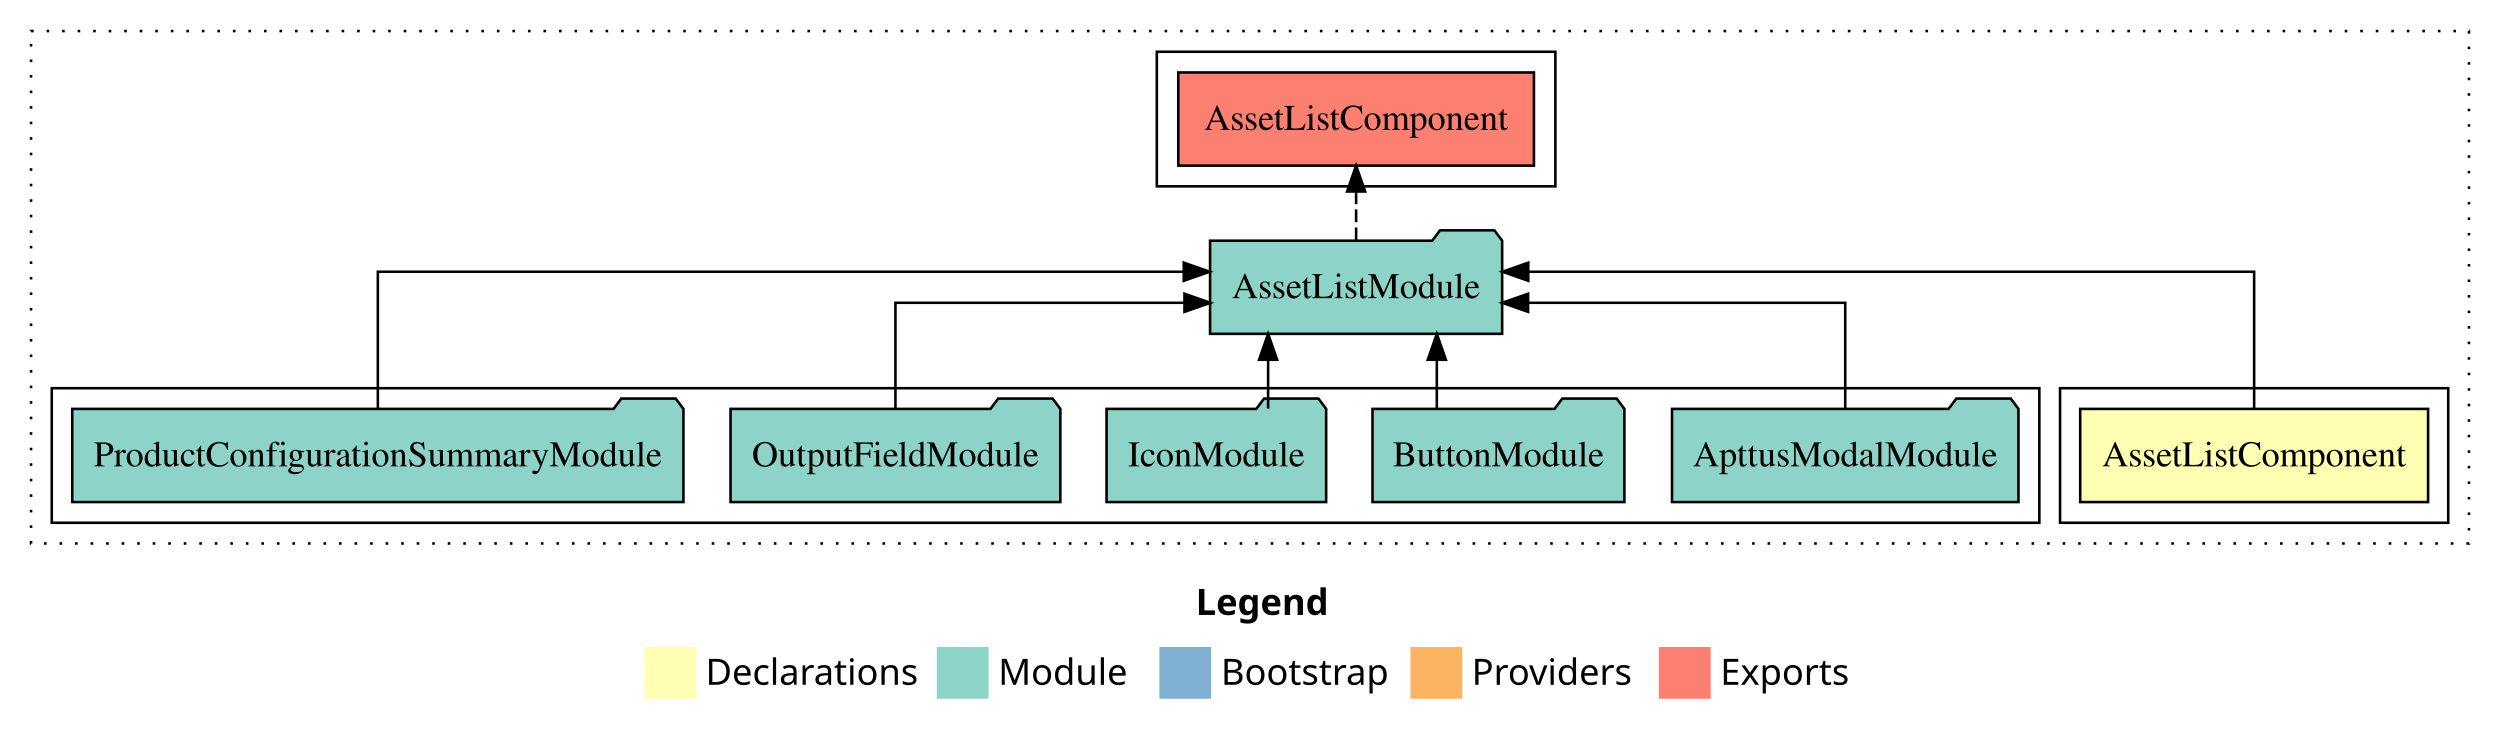
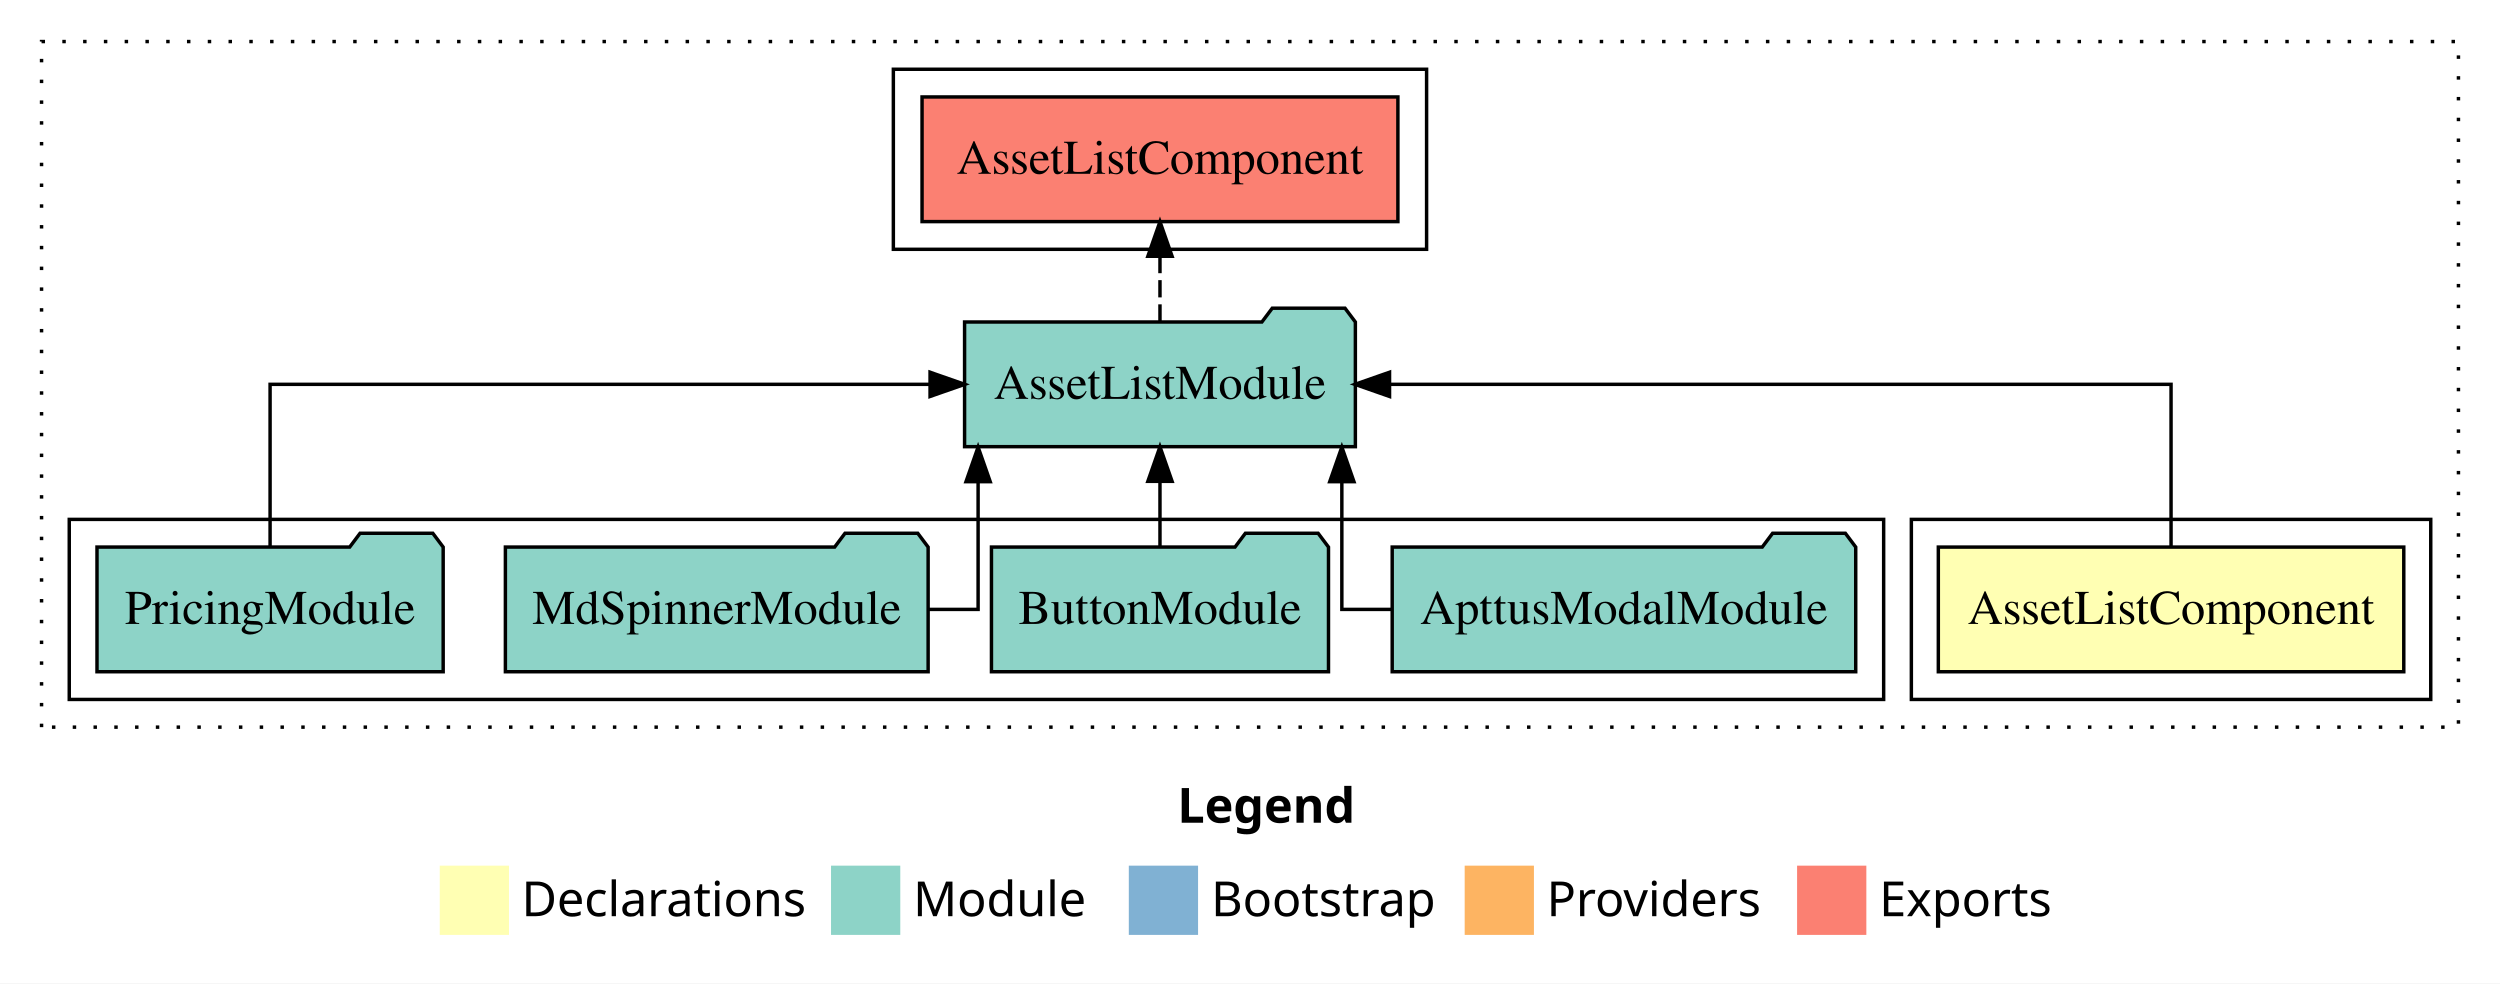
- <svg xmlns="http://www.w3.org/2000/svg" width="966pt" height="284pt" viewBox="0.00 0.00 966.00 284.00">
+ <svg xmlns="http://www.w3.org/2000/svg" width="722pt" height="284pt" viewBox="0.00 0.00 722.00 284.00">
  <g id="graph0" class="graph" transform="scale(1 1) rotate(0) translate(4 280)">
-     <polygon fill="#ffffff" stroke="transparent" points="-4,4 -4,-280 962,-280 962,4 -4,4" />
-     <text text-anchor="start" x="458.009" y="-42.4" font-family="sans-serif" font-weight="bold" font-size="14.00" fill="#000000">Legend</text>
-     <polygon fill="#ffffb3" stroke="transparent" points="245,-10 245,-30 265,-30 265,-10 245,-10" />
-     <text text-anchor="start" x="268.629" y="-15.4" font-family="sans-serif" font-size="14.00" fill="#000000">  Declarations</text>
-     <polygon fill="#8dd3c7" stroke="transparent" points="358,-10 358,-30 378,-30 378,-10 358,-10" />
-     <text text-anchor="start" x="381.725" y="-15.4" font-family="sans-serif" font-size="14.00" fill="#000000">  Module</text>
-     <polygon fill="#80b1d3" stroke="transparent" points="444,-10 444,-30 464,-30 464,-10 444,-10" />
-     <text text-anchor="start" x="467.781" y="-15.4" font-family="sans-serif" font-size="14.00" fill="#000000">  Bootstrap</text>
-     <polygon fill="#fdb462" stroke="transparent" points="541,-10 541,-30 561,-30 561,-10 541,-10" />
-     <text text-anchor="start" x="564.673" y="-15.4" font-family="sans-serif" font-size="14.00" fill="#000000">  Providers</text>
-     <polygon fill="#fb8072" stroke="transparent" points="637,-10 637,-30 657,-30 657,-10 637,-10" />
-     <text text-anchor="start" x="660.726" y="-15.4" font-family="sans-serif" font-size="14.00" fill="#000000">  Exports</text>
+     <polygon fill="#ffffff" stroke="transparent" points="-4,4 -4,-280 718,-280 718,4 -4,4" />
+     <text text-anchor="start" x="336.009" y="-42.4" font-family="sans-serif" font-weight="bold" font-size="14.00" fill="#000000">Legend</text>
+     <polygon fill="#ffffb3" stroke="transparent" points="123,-10 123,-30 143,-30 143,-10 123,-10" />
+     <text text-anchor="start" x="146.629" y="-15.4" font-family="sans-serif" font-size="14.00" fill="#000000">  Declarations</text>
+     <polygon fill="#8dd3c7" stroke="transparent" points="236,-10 236,-30 256,-30 256,-10 236,-10" />
+     <text text-anchor="start" x="259.725" y="-15.4" font-family="sans-serif" font-size="14.00" fill="#000000">  Module</text>
+     <polygon fill="#80b1d3" stroke="transparent" points="322,-10 322,-30 342,-30 342,-10 322,-10" />
+     <text text-anchor="start" x="345.781" y="-15.4" font-family="sans-serif" font-size="14.00" fill="#000000">  Bootstrap</text>
+     <polygon fill="#fdb462" stroke="transparent" points="419,-10 419,-30 439,-30 439,-10 419,-10" />
+     <text text-anchor="start" x="442.673" y="-15.4" font-family="sans-serif" font-size="14.00" fill="#000000">  Providers</text>
+     <polygon fill="#fb8072" stroke="transparent" points="515,-10 515,-30 535,-30 535,-10 515,-10" />
+     <text text-anchor="start" x="538.726" y="-15.4" font-family="sans-serif" font-size="14.00" fill="#000000">  Exports</text>
    <g id="clust1" class="cluster">
-       <polygon fill="none" stroke="#000000" stroke-dasharray="1,5" points="8,-70 8,-268 950,-268 950,-70 8,-70" />
+       <polygon fill="none" stroke="#000000" stroke-dasharray="1,5" points="8,-70 8,-268 706,-268 706,-70 8,-70" />
    </g>
    <g id="clust2" class="cluster">
-       <polygon fill="none" stroke="#000000" points="792,-78 792,-130 942,-130 942,-78 792,-78" />
+       <polygon fill="none" stroke="#000000" points="548,-78 548,-130 698,-130 698,-78 548,-78" />
    </g>
    <g id="clust4" class="cluster">
-       <polygon fill="none" stroke="#000000" points="16,-78 16,-130 784,-130 784,-78 16,-78" />
+       <polygon fill="none" stroke="#000000" points="16,-78 16,-130 540,-130 540,-78 16,-78" />
    </g>
    <g id="clust5" class="cluster">
-       <polygon fill="none" stroke="#000000" points="443,-208 443,-260 597,-260 597,-208 443,-208" />
+       <polygon fill="none" stroke="#000000" points="254,-208 254,-260 408,-260 408,-208 254,-208" />
    </g>
    <g id="node1" class="node">
-       <polygon fill="#ffffb3" stroke="#000000" points="934.212,-122 799.788,-122 799.788,-86 934.212,-86 934.212,-122" />
-       <text text-anchor="middle" x="867" y="-99.8" font-family="Times,serif" font-size="14.00" fill="#000000">AssetListComponent</text>
+       <polygon fill="#ffffb3" stroke="#000000" points="690.212,-122 555.788,-122 555.788,-86 690.212,-86 690.212,-122" />
+       <text text-anchor="middle" x="623" y="-99.8" font-family="Times,serif" font-size="14.00" fill="#000000">AssetListComponent</text>
    </g>
    <g id="node2" class="node">
-       <polygon fill="#8dd3c7" stroke="#000000" points="576.43,-187 573.43,-191 552.43,-191 549.43,-187 463.57,-187 463.57,-151 576.43,-151 576.43,-187" />
-       <text text-anchor="middle" x="520" y="-164.8" font-family="Times,serif" font-size="14.00" fill="#000000">AssetListModule</text>
+       <polygon fill="#8dd3c7" stroke="#000000" points="387.43,-187 384.43,-191 363.43,-191 360.43,-187 274.57,-187 274.57,-151 387.43,-151 387.43,-187" />
+       <text text-anchor="middle" x="331" y="-164.8" font-family="Times,serif" font-size="14.00" fill="#000000">AssetListModule</text>
    </g>
    <g id="edge1" class="edge">
-       <path fill="none" stroke="#000000" d="M867,-122.284C867,-143.321 867,-175 867,-175 867,-175 586.524,-175 586.524,-175" />
-       <polygon fill="#000000" stroke="#000000" points="586.524,-171.5 576.524,-175 586.524,-178.5 586.524,-171.5" />
+       <path fill="none" stroke="#000000" d="M623,-122.106C623,-141.339 623,-169 623,-169 623,-169 397.3,-169 397.3,-169" />
+       <polygon fill="#000000" stroke="#000000" points="397.301,-165.5 387.3,-169 397.3,-172.5 397.301,-165.5" />
    </g>
-     <g id="node8" class="node">
-       <polygon fill="#fb8072" stroke="#000000" points="588.712,-252 451.288,-252 451.288,-216 588.712,-216 588.712,-252" />
-       <text text-anchor="middle" x="520" y="-229.8" font-family="Times,serif" font-size="14.00" fill="#000000">AssetListComponent </text>
+     <g id="node7" class="node">
+       <polygon fill="#fb8072" stroke="#000000" points="399.712,-252 262.288,-252 262.288,-216 399.712,-216 399.712,-252" />
+       <text text-anchor="middle" x="331" y="-229.8" font-family="Times,serif" font-size="14.00" fill="#000000">AssetListComponent </text>
    </g>
-     <g id="edge7" class="edge">
-       <path fill="none" stroke="#000000" stroke-dasharray="5,2" d="M520,-187.106C520,-187.106 520,-205.991 520,-205.991" />
-       <polygon fill="#000000" stroke="#000000" points="516.5,-205.991 520,-215.991 523.5,-205.991 516.5,-205.991" />
+     <g id="edge6" class="edge">
+       <path fill="none" stroke="#000000" stroke-dasharray="5,2" d="M331,-187.106C331,-187.106 331,-205.991 331,-205.991" />
+       <polygon fill="#000000" stroke="#000000" points="327.5,-205.991 331,-215.991 334.5,-205.991 327.5,-205.991" />
    </g>
    <g id="node3" class="node">
-       <polygon fill="#8dd3c7" stroke="#000000" points="775.933,-122 772.933,-126 751.933,-126 748.933,-122 642.067,-122 642.067,-86 775.933,-86 775.933,-122" />
-       <text text-anchor="middle" x="709" y="-99.8" font-family="Times,serif" font-size="14.00" fill="#000000">ApttusModalModule</text>
+       <polygon fill="#8dd3c7" stroke="#000000" points="531.933,-122 528.933,-126 507.933,-126 504.933,-122 398.067,-122 398.067,-86 531.933,-86 531.933,-122" />
+       <text text-anchor="middle" x="465" y="-99.8" font-family="Times,serif" font-size="14.00" fill="#000000">ApttusModalModule</text>
    </g>
    <g id="edge2" class="edge">
-       <path fill="none" stroke="#000000" d="M709,-122.022C709,-139.373 709,-163 709,-163 709,-163 586.45,-163 586.45,-163" />
-       <polygon fill="#000000" stroke="#000000" points="586.45,-159.5 576.45,-163 586.45,-166.5 586.45,-159.5" />
+       <path fill="none" stroke="#000000" d="M398.09,-104C389.443,-104 383.524,-104 383.524,-104 383.524,-104 383.524,-140.894 383.524,-140.894" />
+       <polygon fill="#000000" stroke="#000000" points="380.024,-140.894 383.524,-150.894 387.024,-140.894 380.024,-140.894" />
    </g>
    <g id="node4" class="node">
-       <polygon fill="#8dd3c7" stroke="#000000" points="623.668,-122 620.668,-126 599.668,-126 596.668,-122 526.332,-122 526.332,-86 623.668,-86 623.668,-122" />
-       <text text-anchor="middle" x="575" y="-99.8" font-family="Times,serif" font-size="14.00" fill="#000000">ButtonModule</text>
+       <polygon fill="#8dd3c7" stroke="#000000" points="379.668,-122 376.668,-126 355.668,-126 352.668,-122 282.332,-122 282.332,-86 379.668,-86 379.668,-122" />
+       <text text-anchor="middle" x="331" y="-99.8" font-family="Times,serif" font-size="14.00" fill="#000000">ButtonModule</text>
    </g>
    <g id="edge3" class="edge">
-       <path fill="none" stroke="#000000" d="M551.19,-122.106C551.19,-122.106 551.19,-140.991 551.19,-140.991" />
-       <polygon fill="#000000" stroke="#000000" points="547.691,-140.991 551.19,-150.991 554.691,-140.991 547.691,-140.991" />
+       <path fill="none" stroke="#000000" d="M331,-122.106C331,-122.106 331,-140.991 331,-140.991" />
+       <polygon fill="#000000" stroke="#000000" points="327.5,-140.991 331,-150.991 334.5,-140.991 327.5,-140.991" />
    </g>
    <g id="node5" class="node">
-       <polygon fill="#8dd3c7" stroke="#000000" points="508.426,-122 505.426,-126 484.426,-126 481.426,-122 423.574,-122 423.574,-86 508.426,-86 508.426,-122" />
-       <text text-anchor="middle" x="466" y="-99.8" font-family="Times,serif" font-size="14.00" fill="#000000">IconModule</text>
+       <polygon fill="#8dd3c7" stroke="#000000" points="264.044,-122 261.044,-126 240.044,-126 237.044,-122 141.956,-122 141.956,-86 264.044,-86 264.044,-122" />
+       <text text-anchor="middle" x="203" y="-99.8" font-family="Times,serif" font-size="14.00" fill="#000000">MdSpinnerModule</text>
    </g>
    <g id="edge4" class="edge">
-       <path fill="none" stroke="#000000" d="M485.999,-122.106C485.999,-122.106 485.999,-140.991 485.999,-140.991" />
-       <polygon fill="#000000" stroke="#000000" points="482.499,-140.991 485.999,-150.991 489.499,-140.991 482.499,-140.991" />
+       <path fill="none" stroke="#000000" d="M264.279,-104C272.67,-104 278.476,-104 278.476,-104 278.476,-104 278.476,-140.894 278.476,-140.894" />
+       <polygon fill="#000000" stroke="#000000" points="274.976,-140.894 278.476,-150.894 281.976,-140.894 274.976,-140.894" />
    </g>
    <g id="node6" class="node">
-       <polygon fill="#8dd3c7" stroke="#000000" points="405.716,-122 402.716,-126 381.716,-126 378.716,-122 278.284,-122 278.284,-86 405.716,-86 405.716,-122" />
-       <text text-anchor="middle" x="342" y="-99.8" font-family="Times,serif" font-size="14.00" fill="#000000">OutputFieldModule</text>
+       <polygon fill="#8dd3c7" stroke="#000000" points="123.989,-122 120.989,-126 99.989,-126 96.989,-122 24.011,-122 24.011,-86 123.989,-86 123.989,-122" />
+       <text text-anchor="middle" x="74" y="-99.8" font-family="Times,serif" font-size="14.00" fill="#000000">PricingModule</text>
    </g>
    <g id="edge5" class="edge">
-       <path fill="none" stroke="#000000" d="M342,-122.022C342,-139.373 342,-163 342,-163 342,-163 453.68,-163 453.68,-163" />
-       <polygon fill="#000000" stroke="#000000" points="453.68,-166.5 463.68,-163 453.68,-159.5 453.68,-166.5" />
-     </g>
-     <g id="node7" class="node">
-       <polygon fill="#8dd3c7" stroke="#000000" points="260.081,-122 257.081,-126 236.081,-126 233.081,-122 23.919,-122 23.919,-86 260.081,-86 260.081,-122" />
-       <text text-anchor="middle" x="142" y="-99.8" font-family="Times,serif" font-size="14.00" fill="#000000">ProductConfigurationSummaryModule</text>
-     </g>
-     <g id="edge6" class="edge">
-       <path fill="none" stroke="#000000" d="M142,-122.284C142,-143.321 142,-175 142,-175 142,-175 453.41,-175 453.41,-175" />
-       <polygon fill="#000000" stroke="#000000" points="453.41,-178.5 463.41,-175 453.409,-171.5 453.41,-178.5" />
+       <path fill="none" stroke="#000000" d="M74,-122.106C74,-141.339 74,-169 74,-169 74,-169 264.6,-169 264.6,-169" />
+       <polygon fill="#000000" stroke="#000000" points="264.6,-172.5 274.6,-169 264.6,-165.5 264.6,-172.5" />
    </g>
  </g>
</svg>
